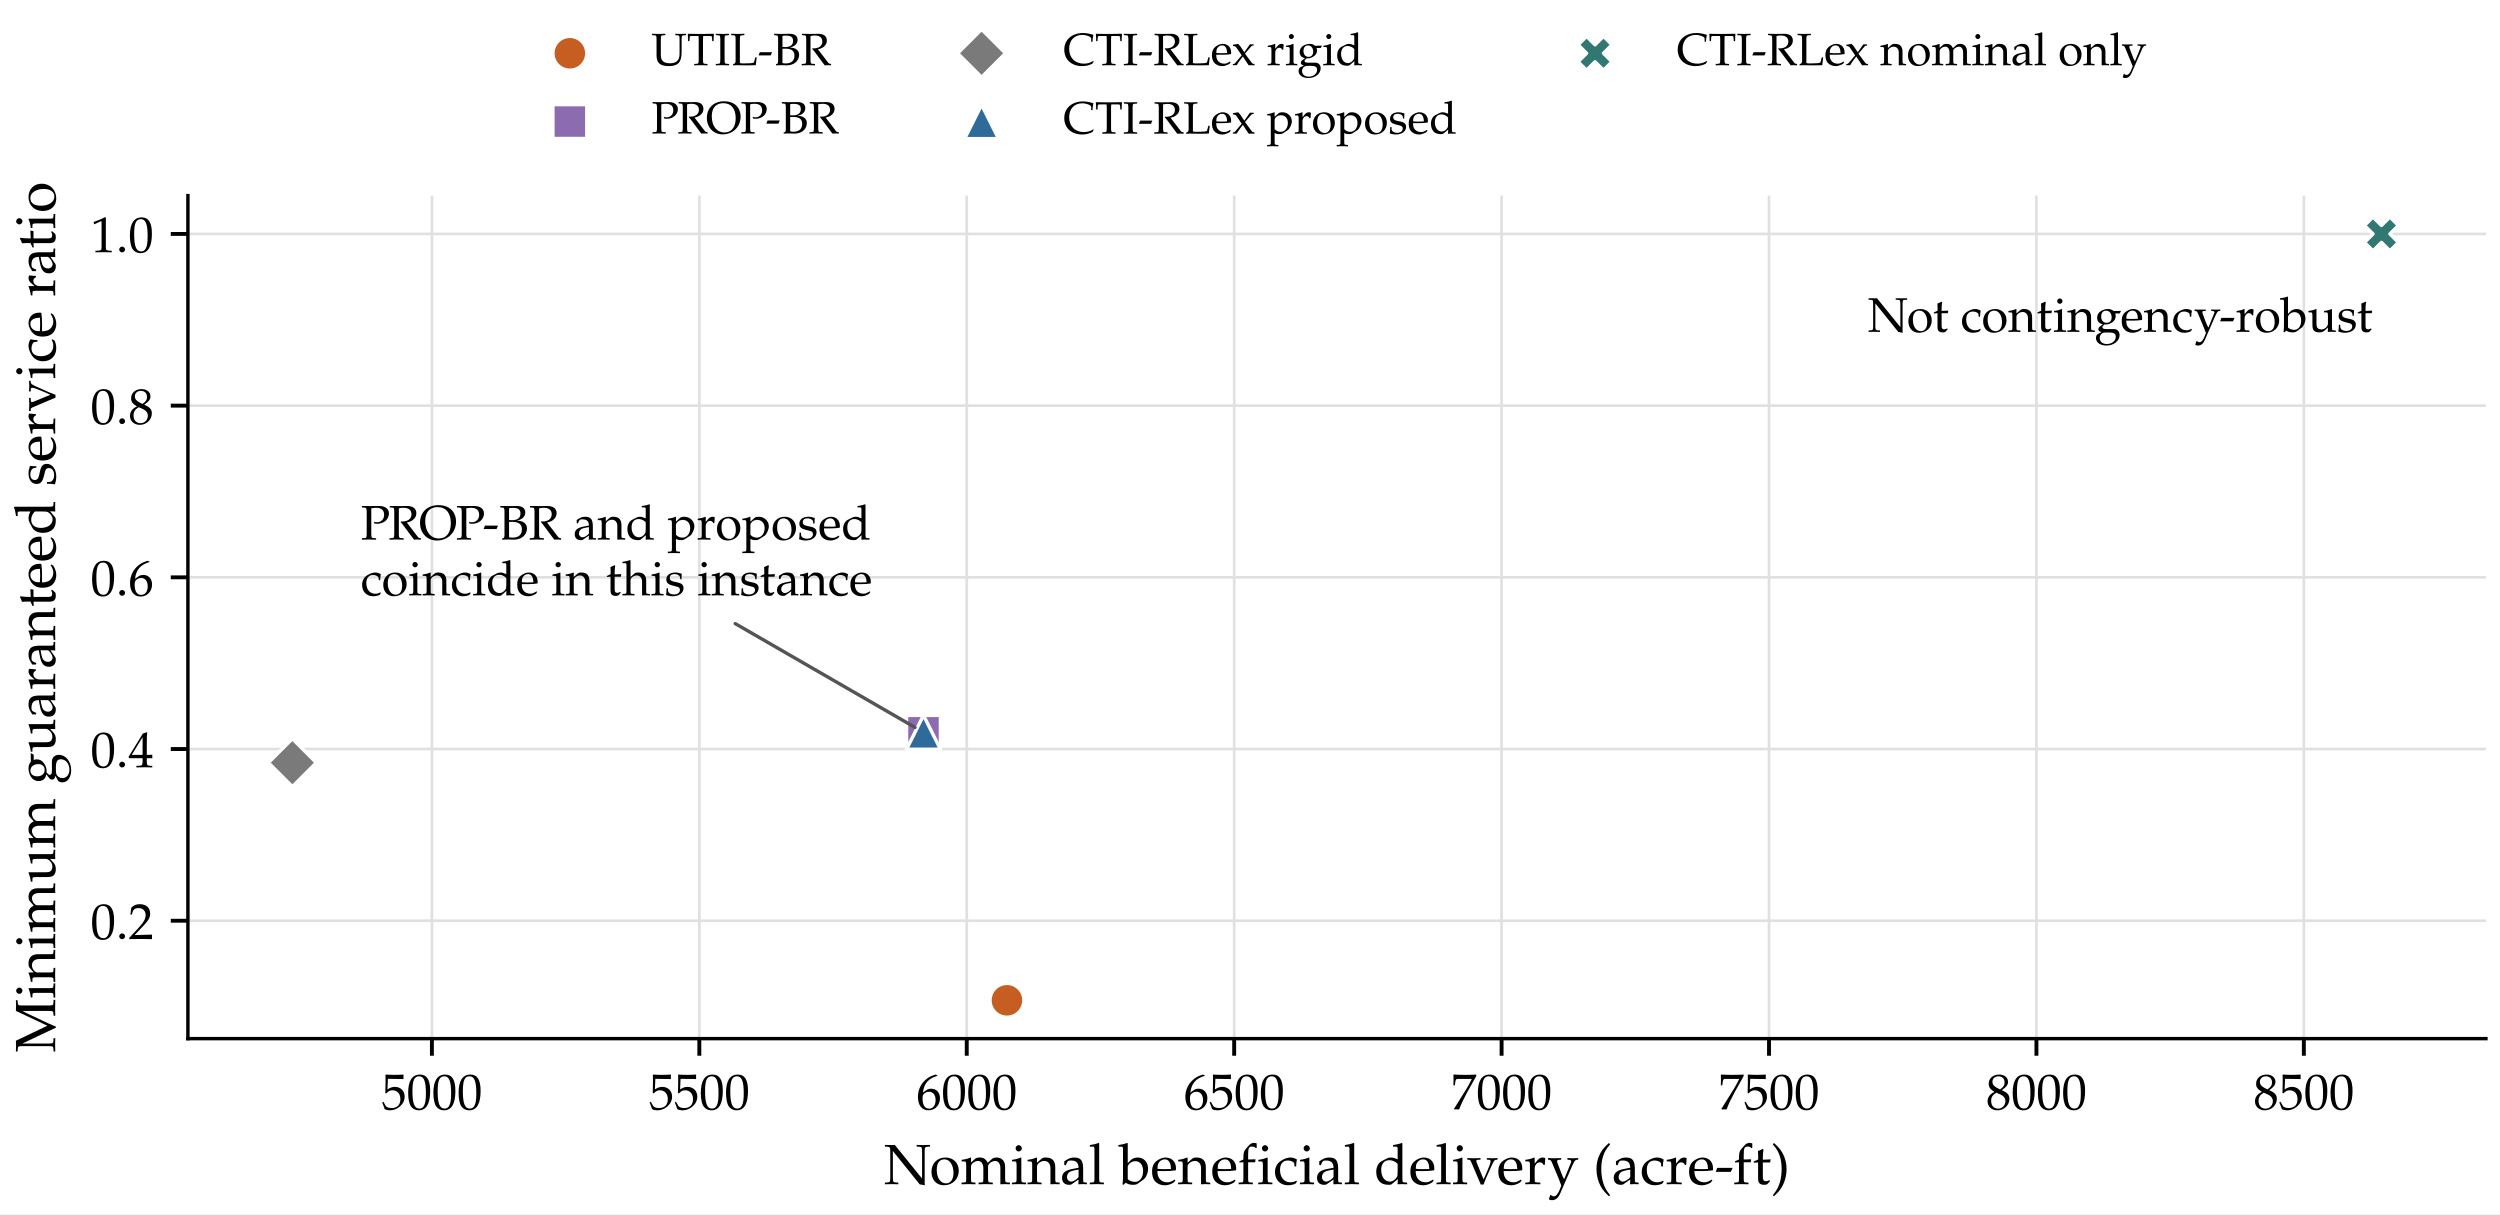
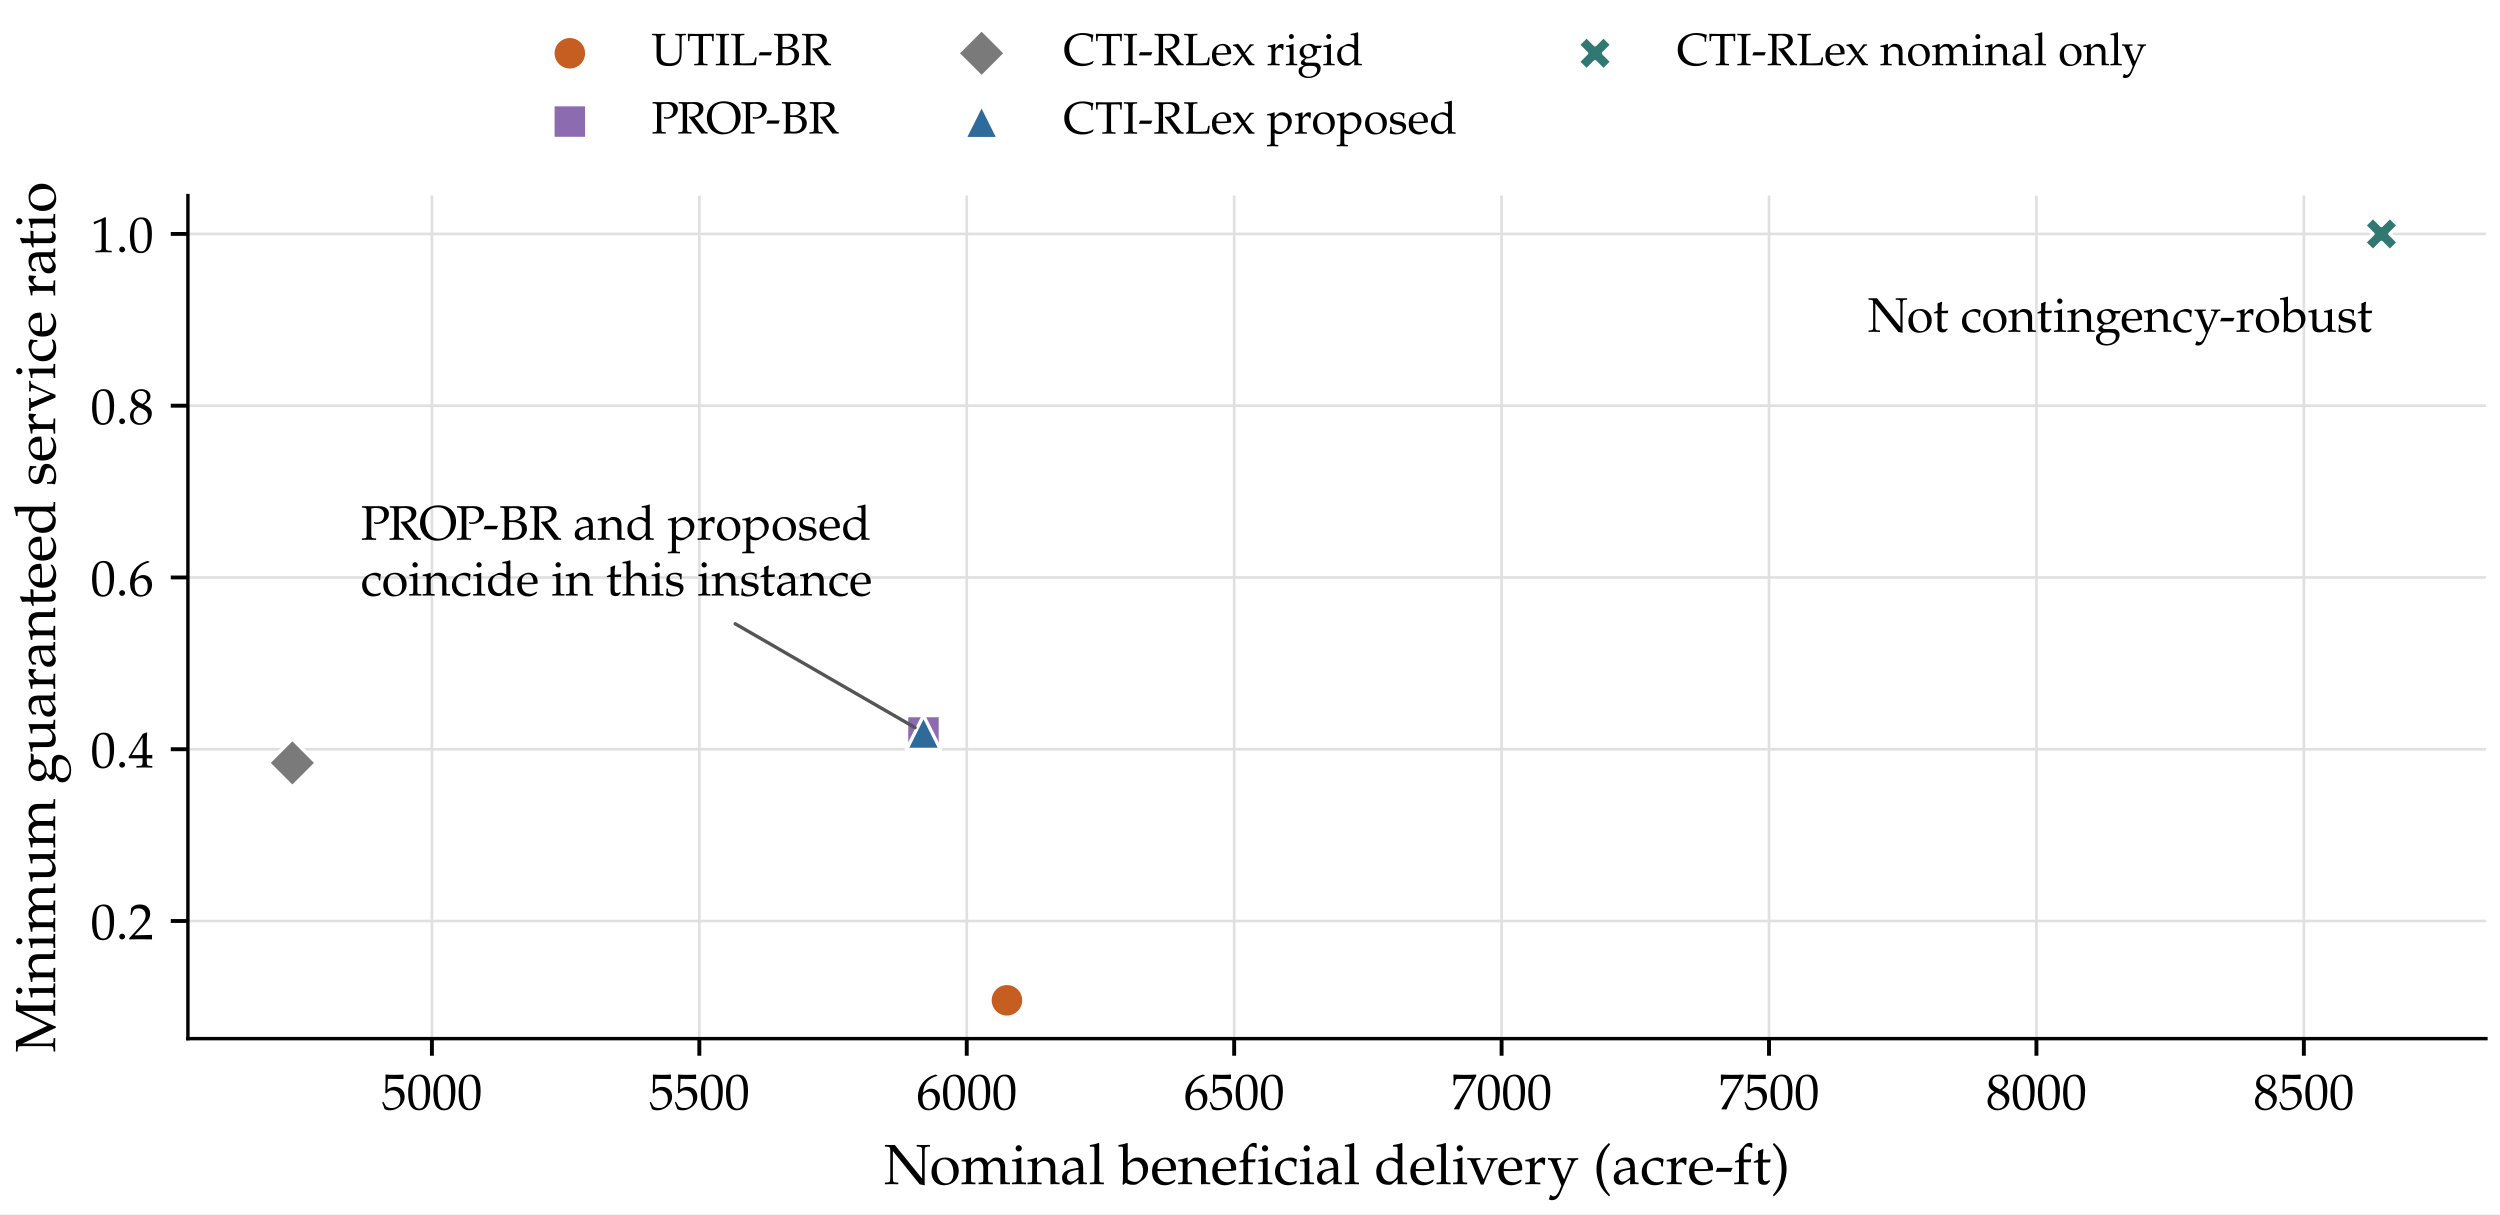
<svg xmlns="http://www.w3.org/2000/svg" xmlns:xlink="http://www.w3.org/1999/xlink" width="510.96pt" height="248.16pt" viewBox="0 0 510.96 248.16" version="1.1">
  <defs>
    <style type="text/css">*{stroke-linejoin: round; stroke-linecap: butt}</style>
  </defs>
  <g id="figure_1">
    <g id="patch_1">
      <path d="M 0 248.16  L 510.96 248.16  L 510.96 0  L 0 0  z " style="fill: #ffffff" />
    </g>
    <g id="axes_1">
      <g id="patch_2">
        <path d="M 38.405 212.28  L 508.08 212.28  L 508.08 39.983  L 38.405 39.983  z " style="fill: #ffffff" />
      </g>
      <g id="matplotlib.axis_1">
        <g id="xtick_1">
          <g id="line2d_1">
-             <path d="M 88.276 212.28  L 88.276 39.983  " clip-path="url(#pef12809bf5)" style="fill: none; stroke: #e0e0e0; stroke-width: 0.55; stroke-linecap: square" />
+             <path d="M 88.276 212.28  L 88.276 39.983  " clip-path="url(#p9400d1f348)" style="fill: none; stroke: #e0e0e0; stroke-width: 0.55; stroke-linecap: square" />
          </g>
          <g id="line2d_2">
            <defs>
-               <path id="mc6c4e2875e" d="M 0 0  L 0 3.5  " style="stroke: #000000; stroke-width: 0.8" />
+               <path id="mfff779cb75" d="M 0 0  L 0 3.5  " style="stroke: #000000; stroke-width: 0.8" />
            </defs>
            <g>
-               <use xlink:href="#mc6c4e2875e" x="88.276" y="212.28" style="stroke: #000000; stroke-width: 0.8" />
+               <use xlink:href="#mfff779cb75" x="88.276" y="212.28" style="stroke: #000000; stroke-width: 0.8" />
            </g>
          </g>
          <g id="text_1">
            <text style="font-size: 10.305px; font-family: 'Palatino Linotype', 'Book Antiqua', 'DejaVu Serif', serif; text-anchor: middle" x="88.276" y="226.732" transform="rotate(-0 88.27553 226.7318)">5000</text>
          </g>
        </g>
        <g id="xtick_2">
          <g id="line2d_3">
-             <path d="M 142.932 212.28  L 142.932 39.983  " clip-path="url(#pef12809bf5)" style="fill: none; stroke: #e0e0e0; stroke-width: 0.55; stroke-linecap: square" />
+             <path d="M 142.932 212.28  L 142.932 39.983  " clip-path="url(#p9400d1f348)" style="fill: none; stroke: #e0e0e0; stroke-width: 0.55; stroke-linecap: square" />
          </g>
          <g id="line2d_4">
            <g>
-               <use xlink:href="#mc6c4e2875e" x="142.932" y="212.28" style="stroke: #000000; stroke-width: 0.8" />
+               <use xlink:href="#mfff779cb75" x="142.932" y="212.28" style="stroke: #000000; stroke-width: 0.8" />
            </g>
          </g>
          <g id="text_2">
            <text style="font-size: 10.305px; font-family: 'Palatino Linotype', 'Book Antiqua', 'DejaVu Serif', serif; text-anchor: middle" x="142.932" y="226.732" transform="rotate(-0 142.9319 226.7318)">5500</text>
          </g>
        </g>
        <g id="xtick_3">
          <g id="line2d_5">
-             <path d="M 197.588 212.28  L 197.588 39.983  " clip-path="url(#pef12809bf5)" style="fill: none; stroke: #e0e0e0; stroke-width: 0.55; stroke-linecap: square" />
+             <path d="M 197.588 212.28  L 197.588 39.983  " clip-path="url(#p9400d1f348)" style="fill: none; stroke: #e0e0e0; stroke-width: 0.55; stroke-linecap: square" />
          </g>
          <g id="line2d_6">
            <g>
-               <use xlink:href="#mc6c4e2875e" x="197.588" y="212.28" style="stroke: #000000; stroke-width: 0.8" />
+               <use xlink:href="#mfff779cb75" x="197.588" y="212.28" style="stroke: #000000; stroke-width: 0.8" />
            </g>
          </g>
          <g id="text_3">
            <text style="font-size: 10.305px; font-family: 'Palatino Linotype', 'Book Antiqua', 'DejaVu Serif', serif; text-anchor: middle" x="197.588" y="226.732" transform="rotate(-0 197.5883 226.7318)">6000</text>
          </g>
        </g>
        <g id="xtick_4">
          <g id="line2d_7">
-             <path d="M 252.245 212.28  L 252.245 39.983  " clip-path="url(#pef12809bf5)" style="fill: none; stroke: #e0e0e0; stroke-width: 0.55; stroke-linecap: square" />
+             <path d="M 252.245 212.28  L 252.245 39.983  " clip-path="url(#p9400d1f348)" style="fill: none; stroke: #e0e0e0; stroke-width: 0.55; stroke-linecap: square" />
          </g>
          <g id="line2d_8">
            <g>
-               <use xlink:href="#mc6c4e2875e" x="252.245" y="212.28" style="stroke: #000000; stroke-width: 0.8" />
+               <use xlink:href="#mfff779cb75" x="252.245" y="212.28" style="stroke: #000000; stroke-width: 0.8" />
            </g>
          </g>
          <g id="text_4">
            <text style="font-size: 10.305px; font-family: 'Palatino Linotype', 'Book Antiqua', 'DejaVu Serif', serif; text-anchor: middle" x="252.245" y="226.732" transform="rotate(-0 252.2447 226.7318)">6500</text>
          </g>
        </g>
        <g id="xtick_5">
          <g id="line2d_9">
-             <path d="M 306.901 212.28  L 306.901 39.983  " clip-path="url(#pef12809bf5)" style="fill: none; stroke: #e0e0e0; stroke-width: 0.55; stroke-linecap: square" />
+             <path d="M 306.901 212.28  L 306.901 39.983  " clip-path="url(#p9400d1f348)" style="fill: none; stroke: #e0e0e0; stroke-width: 0.55; stroke-linecap: square" />
          </g>
          <g id="line2d_10">
            <g>
-               <use xlink:href="#mc6c4e2875e" x="306.901" y="212.28" style="stroke: #000000; stroke-width: 0.8" />
+               <use xlink:href="#mfff779cb75" x="306.901" y="212.28" style="stroke: #000000; stroke-width: 0.8" />
            </g>
          </g>
          <g id="text_5">
            <text style="font-size: 10.305px; font-family: 'Palatino Linotype', 'Book Antiqua', 'DejaVu Serif', serif; text-anchor: middle" x="306.901" y="226.732" transform="rotate(-0 306.9011 226.7318)">7000</text>
          </g>
        </g>
        <g id="xtick_6">
          <g id="line2d_11">
-             <path d="M 361.558 212.28  L 361.558 39.983  " clip-path="url(#pef12809bf5)" style="fill: none; stroke: #e0e0e0; stroke-width: 0.55; stroke-linecap: square" />
+             <path d="M 361.558 212.28  L 361.558 39.983  " clip-path="url(#p9400d1f348)" style="fill: none; stroke: #e0e0e0; stroke-width: 0.55; stroke-linecap: square" />
          </g>
          <g id="line2d_12">
            <g>
-               <use xlink:href="#mc6c4e2875e" x="361.558" y="212.28" style="stroke: #000000; stroke-width: 0.8" />
+               <use xlink:href="#mfff779cb75" x="361.558" y="212.28" style="stroke: #000000; stroke-width: 0.8" />
            </g>
          </g>
          <g id="text_6">
            <text style="font-size: 10.305px; font-family: 'Palatino Linotype', 'Book Antiqua', 'DejaVu Serif', serif; text-anchor: middle" x="361.558" y="226.732" transform="rotate(-0 361.5575 226.7318)">7500</text>
          </g>
        </g>
        <g id="xtick_7">
          <g id="line2d_13">
-             <path d="M 416.214 212.28  L 416.214 39.983  " clip-path="url(#pef12809bf5)" style="fill: none; stroke: #e0e0e0; stroke-width: 0.55; stroke-linecap: square" />
+             <path d="M 416.214 212.28  L 416.214 39.983  " clip-path="url(#p9400d1f348)" style="fill: none; stroke: #e0e0e0; stroke-width: 0.55; stroke-linecap: square" />
          </g>
          <g id="line2d_14">
            <g>
-               <use xlink:href="#mc6c4e2875e" x="416.214" y="212.28" style="stroke: #000000; stroke-width: 0.8" />
+               <use xlink:href="#mfff779cb75" x="416.214" y="212.28" style="stroke: #000000; stroke-width: 0.8" />
            </g>
          </g>
          <g id="text_7">
            <text style="font-size: 10.305px; font-family: 'Palatino Linotype', 'Book Antiqua', 'DejaVu Serif', serif; text-anchor: middle" x="416.214" y="226.732" transform="rotate(-0 416.2139 226.7318)">8000</text>
          </g>
        </g>
        <g id="xtick_8">
          <g id="line2d_15">
-             <path d="M 470.87 212.28  L 470.87 39.983  " clip-path="url(#pef12809bf5)" style="fill: none; stroke: #e0e0e0; stroke-width: 0.55; stroke-linecap: square" />
+             <path d="M 470.87 212.28  L 470.87 39.983  " clip-path="url(#p9400d1f348)" style="fill: none; stroke: #e0e0e0; stroke-width: 0.55; stroke-linecap: square" />
          </g>
          <g id="line2d_16">
            <g>
-               <use xlink:href="#mc6c4e2875e" x="470.87" y="212.28" style="stroke: #000000; stroke-width: 0.8" />
+               <use xlink:href="#mfff779cb75" x="470.87" y="212.28" style="stroke: #000000; stroke-width: 0.8" />
            </g>
          </g>
          <g id="text_8">
            <text style="font-size: 10.305px; font-family: 'Palatino Linotype', 'Book Antiqua', 'DejaVu Serif', serif; text-anchor: middle" x="470.87" y="226.732" transform="rotate(-0 470.8703 226.7318)">8500</text>
          </g>
        </g>
        <g id="text_9">
          <text style="font-size: 11.593px; font-family: 'Palatino Linotype', 'Book Antiqua', 'DejaVu Serif', serif; text-anchor: middle" x="273.242" y="242.019" transform="rotate(-0 273.2425 242.0189)">Nominal beneficial delivery (acre-ft)</text>
        </g>
      </g>
      <g id="matplotlib.axis_2">
        <g id="ytick_1">
          <g id="line2d_17">
-             <path d="M 38.405 188.184  L 508.08 188.184  " clip-path="url(#pef12809bf5)" style="fill: none; stroke: #e0e0e0; stroke-width: 0.55; stroke-linecap: square" />
+             <path d="M 38.405 188.238  L 508.08 188.238  " clip-path="url(#p9400d1f348)" style="fill: none; stroke: #e0e0e0; stroke-width: 0.55; stroke-linecap: square" />
          </g>
          <g id="line2d_18">
            <defs>
-               <path id="mb676a31a1f" d="M 0 0  L -3.5 0  " style="stroke: #000000; stroke-width: 0.8" />
+               <path id="m664b114604" d="M 0 0  L -3.5 0  " style="stroke: #000000; stroke-width: 0.8" />
            </defs>
            <g>
-               <use xlink:href="#mb676a31a1f" x="38.405" y="188.184" style="stroke: #000000; stroke-width: 0.8" />
+               <use xlink:href="#m664b114604" x="38.405" y="188.238" style="stroke: #000000; stroke-width: 0.8" />
            </g>
          </g>
          <g id="text_10">
-             <text style="font-size: 10.305px; font-family: 'Palatino Linotype', 'Book Antiqua', 'DejaVu Serif', serif; text-anchor: end" x="31.405" y="191.91" transform="rotate(-0 31.40544 191.9097)">0.2</text>
+             <text style="font-size: 10.305px; font-family: 'Palatino Linotype', 'Book Antiqua', 'DejaVu Serif', serif; text-anchor: end" x="31.405" y="191.964" transform="rotate(-0 31.40544 191.9641)">0.2</text>
          </g>
        </g>
        <g id="ytick_2">
          <g id="line2d_19">
-             <path d="M 38.405 153.091  L 508.08 153.091  " clip-path="url(#pef12809bf5)" style="fill: none; stroke: #e0e0e0; stroke-width: 0.55; stroke-linecap: square" />
+             <path d="M 38.405 153.132  L 508.08 153.132  " clip-path="url(#p9400d1f348)" style="fill: none; stroke: #e0e0e0; stroke-width: 0.55; stroke-linecap: square" />
          </g>
          <g id="line2d_20">
            <g>
-               <use xlink:href="#mb676a31a1f" x="38.405" y="153.091" style="stroke: #000000; stroke-width: 0.8" />
+               <use xlink:href="#m664b114604" x="38.405" y="153.132" style="stroke: #000000; stroke-width: 0.8" />
            </g>
          </g>
          <g id="text_11">
-             <text style="font-size: 10.305px; font-family: 'Palatino Linotype', 'Book Antiqua', 'DejaVu Serif', serif; text-anchor: end" x="31.405" y="156.817" transform="rotate(-0 31.40544 156.8174)">0.4</text>
+             <text style="font-size: 10.305px; font-family: 'Palatino Linotype', 'Book Antiqua', 'DejaVu Serif', serif; text-anchor: end" x="31.405" y="156.858" transform="rotate(-0 31.40544 156.8582)">0.4</text>
          </g>
        </g>
        <g id="ytick_3">
          <g id="line2d_21">
-             <path d="M 38.405 117.999  L 508.08 117.999  " clip-path="url(#pef12809bf5)" style="fill: none; stroke: #e0e0e0; stroke-width: 0.55; stroke-linecap: square" />
+             <path d="M 38.405 118.026  L 508.08 118.026  " clip-path="url(#p9400d1f348)" style="fill: none; stroke: #e0e0e0; stroke-width: 0.55; stroke-linecap: square" />
          </g>
          <g id="line2d_22">
            <g>
-               <use xlink:href="#mb676a31a1f" x="38.405" y="117.999" style="stroke: #000000; stroke-width: 0.8" />
+               <use xlink:href="#m664b114604" x="38.405" y="118.026" style="stroke: #000000; stroke-width: 0.8" />
            </g>
          </g>
          <g id="text_12">
-             <text style="font-size: 10.305px; font-family: 'Palatino Linotype', 'Book Antiqua', 'DejaVu Serif', serif; text-anchor: end" x="31.405" y="121.725" transform="rotate(-0 31.40544 121.7251)">0.6</text>
+             <text style="font-size: 10.305px; font-family: 'Palatino Linotype', 'Book Antiqua', 'DejaVu Serif', serif; text-anchor: end" x="31.405" y="121.752" transform="rotate(-0 31.40544 121.7522)">0.6</text>
          </g>
        </g>
        <g id="ytick_4">
          <g id="line2d_23">
-             <path d="M 38.405 82.907  L 508.08 82.907  " clip-path="url(#pef12809bf5)" style="fill: none; stroke: #e0e0e0; stroke-width: 0.55; stroke-linecap: square" />
+             <path d="M 38.405 82.92  L 508.08 82.92  " clip-path="url(#p9400d1f348)" style="fill: none; stroke: #e0e0e0; stroke-width: 0.55; stroke-linecap: square" />
          </g>
          <g id="line2d_24">
            <g>
-               <use xlink:href="#mb676a31a1f" x="38.405" y="82.907" style="stroke: #000000; stroke-width: 0.8" />
+               <use xlink:href="#m664b114604" x="38.405" y="82.92" style="stroke: #000000; stroke-width: 0.8" />
            </g>
          </g>
          <g id="text_13">
-             <text style="font-size: 10.305px; font-family: 'Palatino Linotype', 'Book Antiqua', 'DejaVu Serif', serif; text-anchor: end" x="31.405" y="86.633" transform="rotate(-0 31.40544 86.63274)">0.8</text>
+             <text style="font-size: 10.305px; font-family: 'Palatino Linotype', 'Book Antiqua', 'DejaVu Serif', serif; text-anchor: end" x="31.405" y="86.646" transform="rotate(-0 31.40544 86.64633)">0.8</text>
          </g>
        </g>
        <g id="ytick_5">
          <g id="line2d_25">
-             <path d="M 38.405 47.814  L 508.08 47.814  " clip-path="url(#pef12809bf5)" style="fill: none; stroke: #e0e0e0; stroke-width: 0.55; stroke-linecap: square" />
+             <path d="M 38.405 47.814  L 508.08 47.814  " clip-path="url(#p9400d1f348)" style="fill: none; stroke: #e0e0e0; stroke-width: 0.55; stroke-linecap: square" />
          </g>
          <g id="line2d_26">
            <g>
-               <use xlink:href="#mb676a31a1f" x="38.405" y="47.814" style="stroke: #000000; stroke-width: 0.8" />
+               <use xlink:href="#m664b114604" x="38.405" y="47.814" style="stroke: #000000; stroke-width: 0.8" />
            </g>
          </g>
          <g id="text_14">
            <text style="font-size: 10.305px; font-family: 'Palatino Linotype', 'Book Antiqua', 'DejaVu Serif', serif; text-anchor: end" x="31.405" y="51.54" transform="rotate(-0 31.40544 51.54042)">1.0</text>
          </g>
        </g>
        <g id="text_15">
          <text style="font-size: 11.593px; font-family: 'Palatino Linotype', 'Book Antiqua', 'DejaVu Serif', serif; text-anchor: middle" x="11.263" y="126.131" transform="rotate(-90 11.26339 126.1313)">Minimum guaranteed service ratio</text>
        </g>
      </g>
      <g id="patch_3">
        <path d="M 38.405 212.28  L 38.405 39.983  " style="fill: none; stroke: #000000; stroke-width: 0.7; stroke-linejoin: miter; stroke-linecap: square" />
      </g>
      <g id="patch_4">
        <path d="M 38.405 212.28  L 508.08 212.28  " style="fill: none; stroke: #000000; stroke-width: 0.7; stroke-linejoin: miter; stroke-linecap: square" />
      </g>
      <g id="PathCollection_1">
        <defs>
-           <path id="m079e6c5d52" d="M 0 3.464  C 0.919 3.464 1.8 3.099 2.449 2.449  C 3.099 1.8 3.464 0.919 3.464 0  C 3.464 -0.919 3.099 -1.8 2.449 -2.449  C 1.8 -3.099 0.919 -3.464 0 -3.464  C -0.919 -3.464 -1.8 -3.099 -2.449 -2.449  C -3.099 -1.8 -3.464 -0.919 -3.464 0  C -3.464 0.919 -3.099 1.8 -2.449 2.449  C -1.8 3.099 -0.919 3.464 0 3.464  z " style="stroke: #ffffff; stroke-width: 0.7" />
-         </defs>
-         <g clip-path="url(#pef12809bf5)">
-           <use xlink:href="#m079e6c5d52" x="205.802" y="204.448" style="fill: #c65d21; stroke: #ffffff; stroke-width: 0.7" />
+           <path id="m17860efae8" d="M 0 3.464  C 0.919 3.464 1.8 3.099 2.449 2.449  C 3.099 1.8 3.464 0.919 3.464 0  C 3.464 -0.919 3.099 -1.8 2.449 -2.449  C 1.8 -3.099 0.919 -3.464 0 -3.464  C -0.919 -3.464 -1.8 -3.099 -2.449 -2.449  C -3.099 -1.8 -3.464 -0.919 -3.464 0  C -3.464 0.919 -3.099 1.8 -2.449 2.449  C -1.8 3.099 -0.919 3.464 0 3.464  z " style="stroke: #ffffff; stroke-width: 0.7" />
+         </defs>
+         <g clip-path="url(#p9400d1f348)">
+           <use xlink:href="#m17860efae8" x="205.802" y="204.448" style="fill: #c65d21; stroke: #ffffff; stroke-width: 0.7" />
        </g>
      </g>
      <g id="PathCollection_2">
        <defs>
-           <path id="m862263097b" d="M -3.464 3.464  L 3.464 3.464  L 3.464 -3.464  L -3.464 -3.464  z " style="stroke: #ffffff; stroke-width: 0.7" />
-         </defs>
-         <g clip-path="url(#pef12809bf5)">
-           <use xlink:href="#m862263097b" x="188.745" y="149.668" style="fill: #8c6bb1; stroke: #ffffff; stroke-width: 0.7" />
+           <path id="md2528eba69" d="M -3.464 3.464  L 3.464 3.464  L 3.464 -3.464  L -3.464 -3.464  z " style="stroke: #ffffff; stroke-width: 0.7" />
+         </defs>
+         <g clip-path="url(#p9400d1f348)">
+           <use xlink:href="#md2528eba69" x="188.745" y="149.707" style="fill: #8c6bb1; stroke: #ffffff; stroke-width: 0.7" />
        </g>
      </g>
      <g id="PathCollection_3">
        <defs>
-           <path id="mc42b756fea" d="M 0 4.899  L 4.899 0  L 0 -4.899  L -4.899 0  z " style="stroke: #ffffff; stroke-width: 0.7" />
-         </defs>
-         <g clip-path="url(#pef12809bf5)">
-           <use xlink:href="#mc42b756fea" x="59.754" y="155.883" style="fill: #7a7a7a; stroke: #ffffff; stroke-width: 0.7" />
+           <path id="m01b2c9f9fc" d="M 0 4.899  L 4.899 0  L 0 -4.899  L -4.899 0  z " style="stroke: #ffffff; stroke-width: 0.7" />
+         </defs>
+         <g clip-path="url(#p9400d1f348)">
+           <use xlink:href="#m01b2c9f9fc" x="59.754" y="155.924" style="fill: #7a7a7a; stroke: #ffffff; stroke-width: 0.7" />
        </g>
      </g>
      <g id="PathCollection_4">
        <defs>
-           <path id="m873e8d17ec" d="M 0 -3.464  L -3.464 3.464  L 3.464 3.464  z " style="stroke: #ffffff; stroke-width: 0.7" />
-         </defs>
-         <g clip-path="url(#pef12809bf5)">
-           <use xlink:href="#m873e8d17ec" x="188.745" y="149.668" style="fill: #2f6b9a; stroke: #ffffff; stroke-width: 0.7" />
+           <path id="m3b2af822c0" d="M 0 -3.464  L -3.464 3.464  L 3.464 3.464  z " style="stroke: #ffffff; stroke-width: 0.7" />
+         </defs>
+         <g clip-path="url(#p9400d1f348)">
+           <use xlink:href="#m3b2af822c0" x="188.745" y="149.707" style="fill: #2f6b9a; stroke: #ffffff; stroke-width: 0.7" />
        </g>
      </g>
      <g id="PathCollection_5">
        <defs>
-           <path id="m7d42bd1edc" d="M -1.732 3.464  L 0 1.732  L 1.732 3.464  L 3.464 1.732  L 1.732 0  L 3.464 -1.732  L 1.732 -3.464  L 0 -1.732  L -1.732 -3.464  L -3.464 -1.732  L -1.732 0  L -3.464 1.732  z " style="stroke: #ffffff; stroke-width: 0.7" />
-         </defs>
-         <g clip-path="url(#pef12809bf5)">
-           <use xlink:href="#m7d42bd1edc" x="486.731" y="47.814" style="fill: #317873; stroke: #ffffff; stroke-width: 0.7" />
+           <path id="m4f1c2d1e6a" d="M -1.732 3.464  L 0 1.732  L 1.732 3.464  L 3.464 1.732  L 1.732 0  L 3.464 -1.732  L 1.732 -3.464  L 0 -1.732  L -1.732 -3.464  L -3.464 -1.732  L -1.732 0  L -3.464 1.732  z " style="stroke: #ffffff; stroke-width: 0.7" />
+         </defs>
+         <g clip-path="url(#p9400d1f348)">
+           <use xlink:href="#m4f1c2d1e6a" x="486.731" y="47.814" style="fill: #317873; stroke: #ffffff; stroke-width: 0.7" />
        </g>
      </g>
      <g id="patch_5">
-         <path d="M 150.269 127.457  Q 168.641 138.063 187.014 148.669  " style="fill: none; stroke: #555555; stroke-width: 0.7; stroke-linecap: round" />
+         <path d="M 150.269 127.497  Q 168.641 138.103 187.014 148.708  " style="fill: none; stroke: #555555; stroke-width: 0.7; stroke-linecap: round" />
      </g>
      <g id="text_16">
-         <text style="font-size: 9.919px; font-family: 'Palatino Linotype', 'Book Antiqua', 'DejaVu Serif', serif" transform="translate(73.74469 110.2715)">PROP-BR and proposed</text>
-         <text style="font-size: 9.919px; font-family: 'Palatino Linotype', 'Book Antiqua', 'DejaVu Serif', serif" transform="translate(73.74469 121.668)">coincide in this instance</text>
+         <text style="font-size: 9.919px; font-family: 'Palatino Linotype', 'Book Antiqua', 'DejaVu Serif', serif" transform="translate(73.74469 110.3109)">PROP-BR and proposed</text>
+         <text style="font-size: 9.919px; font-family: 'Palatino Linotype', 'Book Antiqua', 'DejaVu Serif', serif" transform="translate(73.74469 121.7075)">coincide in this instance</text>
      </g>
      <g id="text_17">
        <text style="font-size: 9.919px; font-family: 'Palatino Linotype', 'Book Antiqua', 'DejaVu Serif', serif; text-anchor: start" x="381.731" y="67.814" transform="rotate(-0 381.7307 67.81447)">Not contingency-robust</text>
      </g>
      <g id="legend_1">
        <g id="PathCollection_6">
          <g>
-             <use xlink:href="#m079e6c5d52" x="116.464" y="10.89" style="fill: #c65d21; stroke: #ffffff; stroke-width: 0.7" />
+             <use xlink:href="#m17860efae8" x="116.464" y="10.89" style="fill: #c65d21; stroke: #ffffff; stroke-width: 0.7" />
          </g>
        </g>
        <g id="text_18">
          <text style="font-size: 9.275px; font-family: 'Palatino Linotype', 'Book Antiqua', 'DejaVu Serif', serif; text-anchor: start" x="133.158" y="13.324" transform="rotate(-0 133.1579 13.3241)">UTIL-BR</text>
        </g>
        <g id="PathCollection_7">
          <g>
-             <use xlink:href="#m862263097b" x="116.464" y="24.842" style="fill: #8c6bb1; stroke: #ffffff; stroke-width: 0.7" />
+             <use xlink:href="#md2528eba69" x="116.464" y="24.842" style="fill: #8c6bb1; stroke: #ffffff; stroke-width: 0.7" />
          </g>
        </g>
        <g id="text_19">
          <text style="font-size: 9.275px; font-family: 'Palatino Linotype', 'Book Antiqua', 'DejaVu Serif', serif; text-anchor: start" x="133.158" y="27.277" transform="rotate(-0 133.1579 27.27662)">PROP-BR</text>
        </g>
        <g id="PathCollection_8">
          <g>
-             <use xlink:href="#mc42b756fea" x="200.621" y="10.89" style="fill: #7a7a7a; stroke: #ffffff; stroke-width: 0.7" />
+             <use xlink:href="#m01b2c9f9fc" x="200.621" y="10.89" style="fill: #7a7a7a; stroke: #ffffff; stroke-width: 0.7" />
          </g>
        </g>
        <g id="text_20">
          <text style="font-size: 9.275px; font-family: 'Palatino Linotype', 'Book Antiqua', 'DejaVu Serif', serif; text-anchor: start" x="217.315" y="13.324" transform="rotate(-0 217.315 13.3241)">CTI-RLex rigid</text>
        </g>
        <g id="PathCollection_9">
          <g>
-             <use xlink:href="#m873e8d17ec" x="200.621" y="24.87" style="fill: #2f6b9a; stroke: #ffffff; stroke-width: 0.7" />
+             <use xlink:href="#m3b2af822c0" x="200.621" y="24.87" style="fill: #2f6b9a; stroke: #ffffff; stroke-width: 0.7" />
          </g>
        </g>
        <g id="text_21">
          <text style="font-size: 9.275px; font-family: 'Palatino Linotype', 'Book Antiqua', 'DejaVu Serif', serif; text-anchor: start" x="217.315" y="27.304" transform="rotate(-0 217.315 27.30416)">CTI-RLex proposed</text>
        </g>
        <g id="PathCollection_10">
          <g>
-             <use xlink:href="#m7d42bd1edc" x="325.999" y="10.89" style="fill: #317873; stroke: #ffffff; stroke-width: 0.7" />
+             <use xlink:href="#m4f1c2d1e6a" x="325.999" y="10.89" style="fill: #317873; stroke: #ffffff; stroke-width: 0.7" />
          </g>
        </g>
        <g id="text_22">
          <text style="font-size: 9.275px; font-family: 'Palatino Linotype', 'Book Antiqua', 'DejaVu Serif', serif; text-anchor: start" x="342.694" y="13.324" transform="rotate(-0 342.6935 13.3241)">CTI-RLex nominal only</text>
        </g>
      </g>
    </g>
  </g>
  <defs>
-     <clipPath id="pef12809bf5">
+     <clipPath id="p9400d1f348">
      <rect x="38.405" y="39.983" width="469.674" height="172.297" />
    </clipPath>
  </defs>
</svg>
